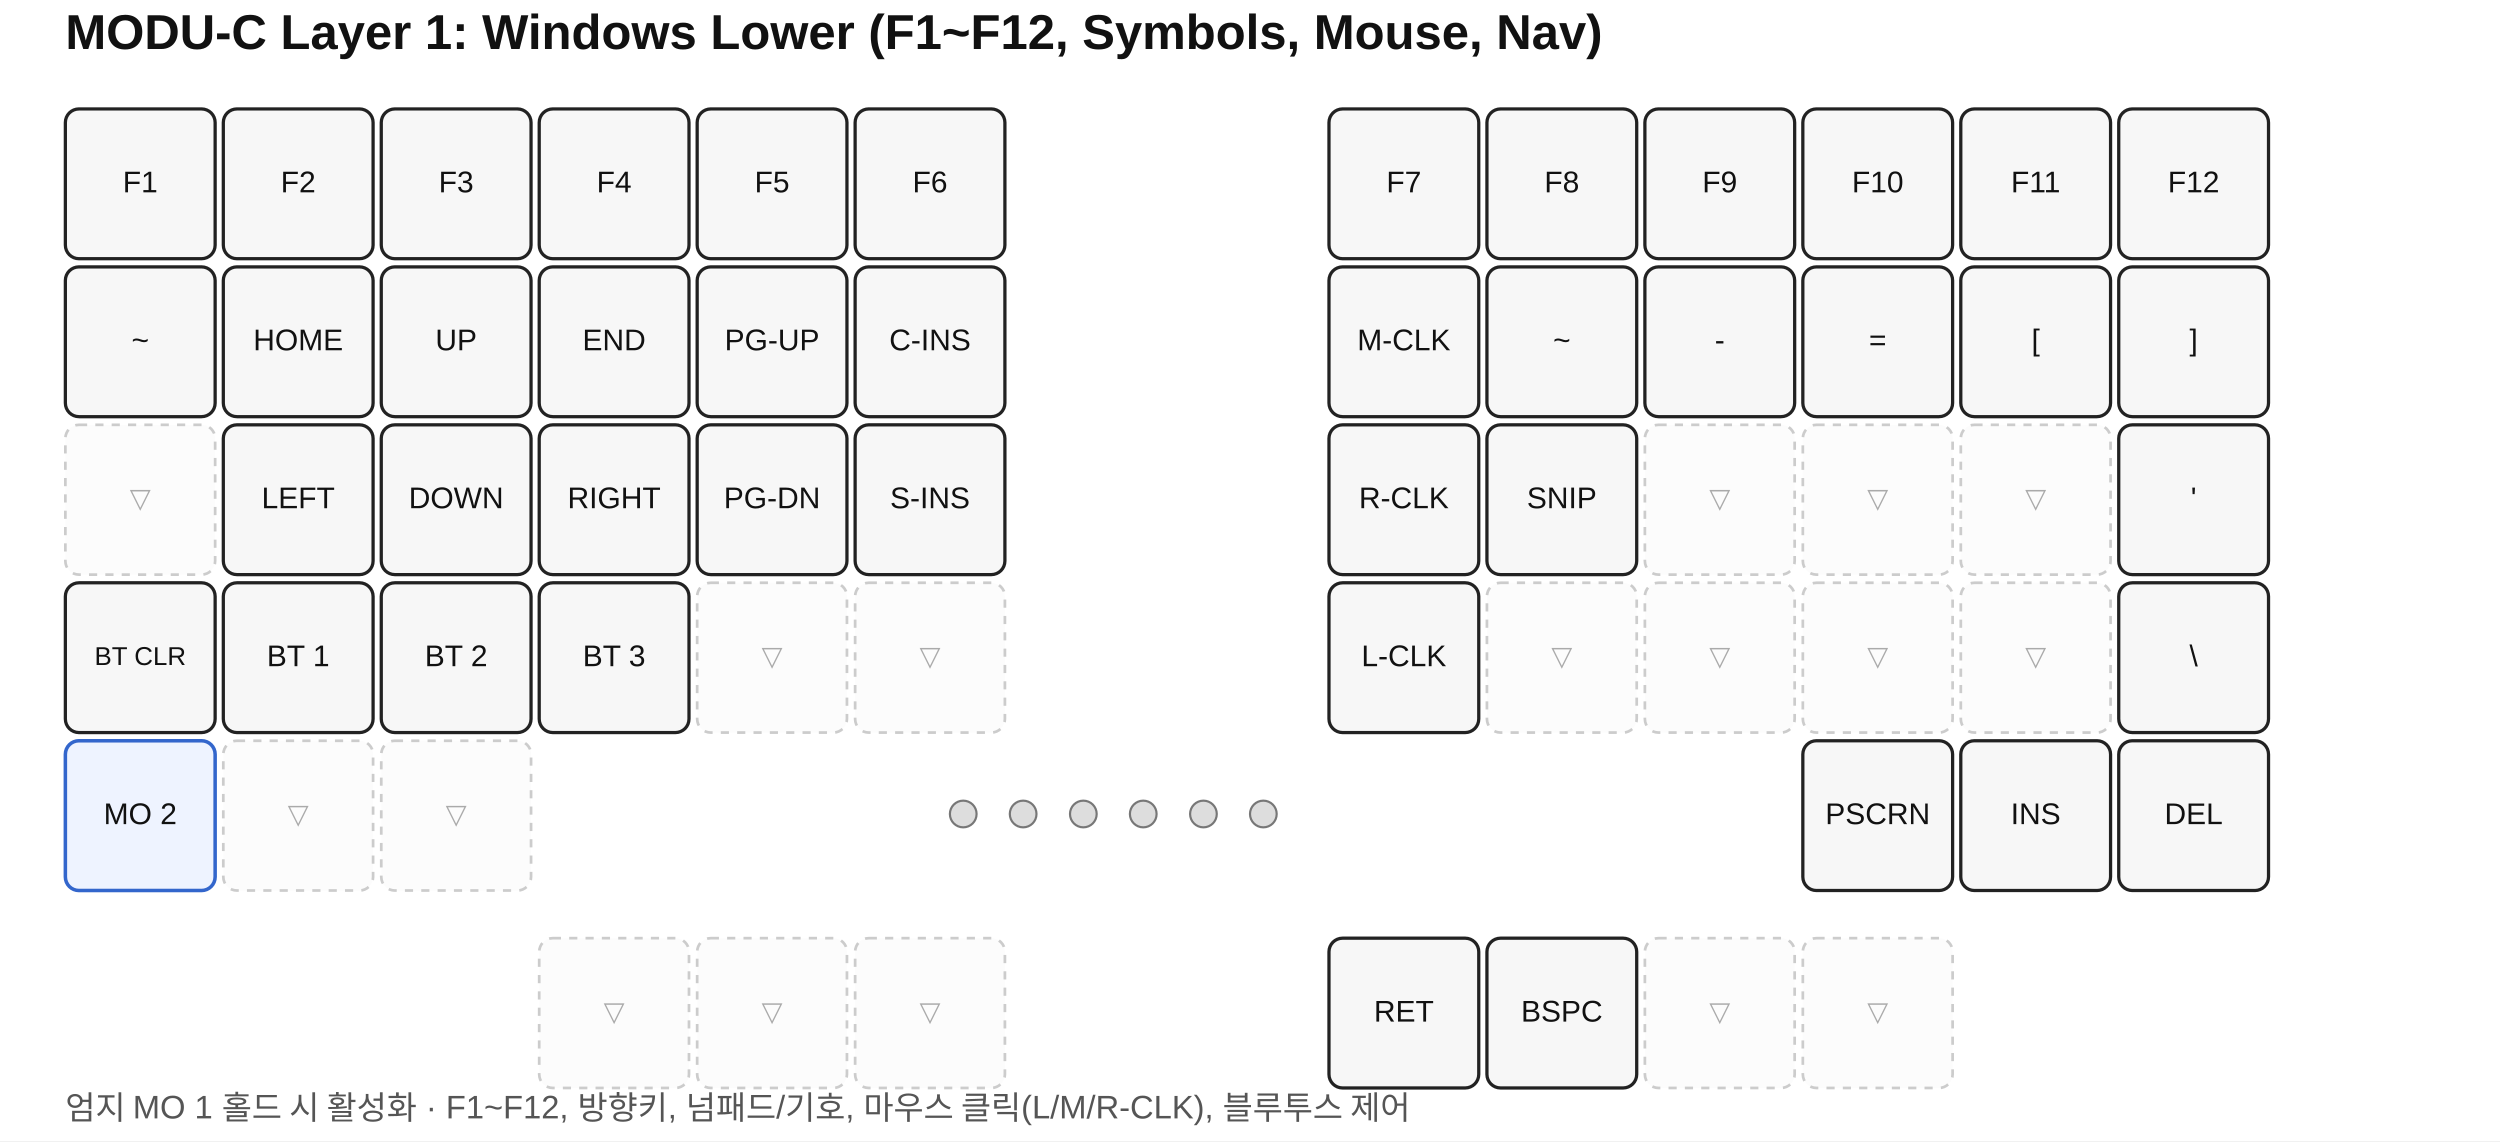
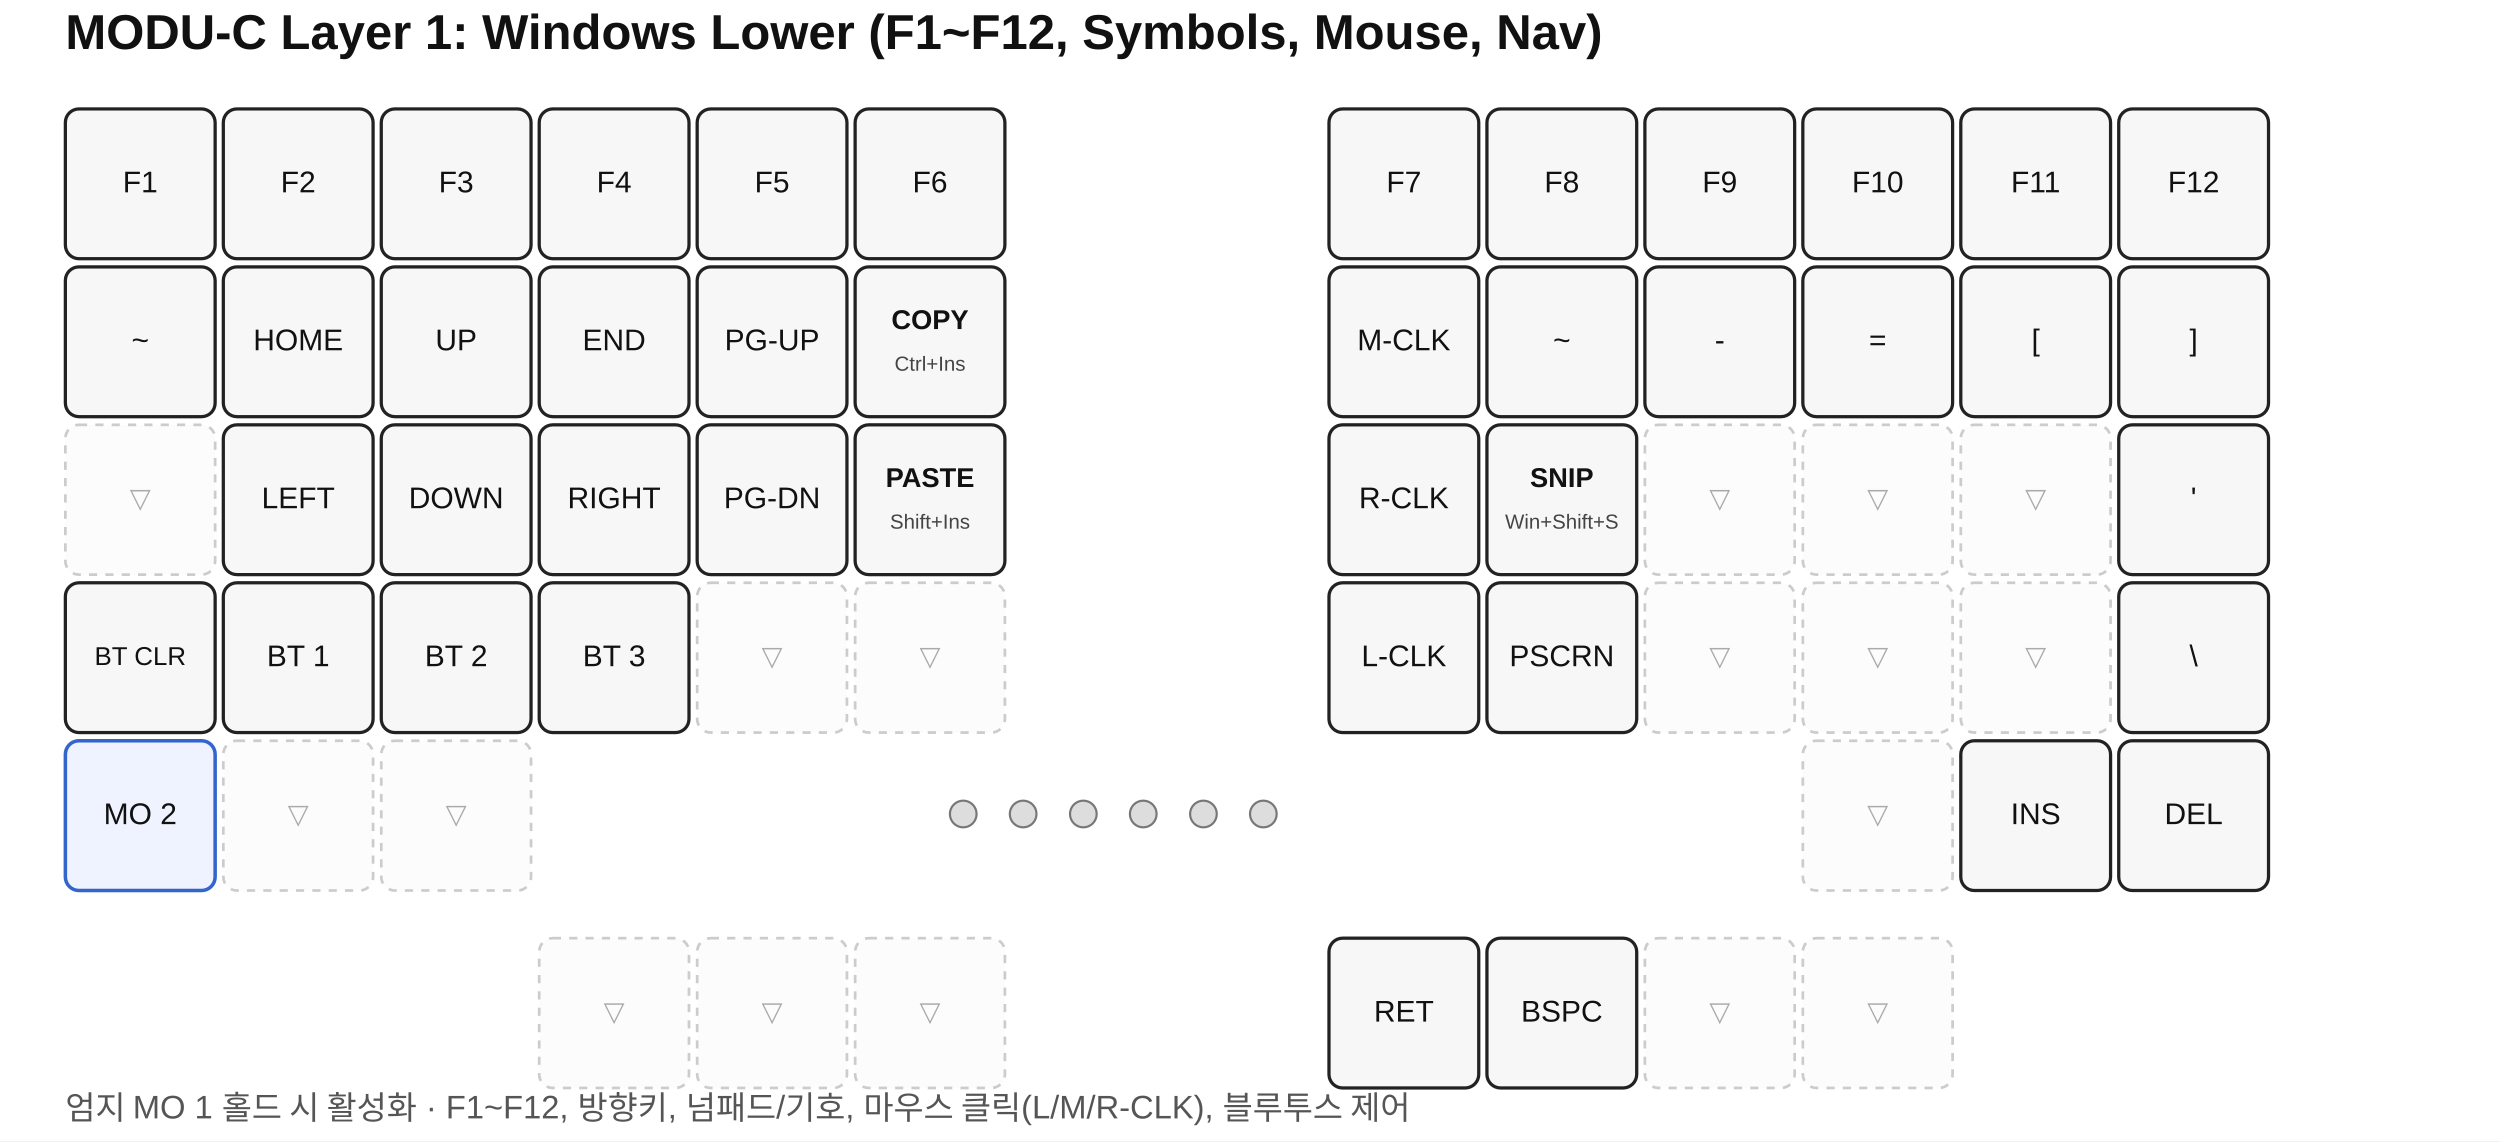
<svg xmlns="http://www.w3.org/2000/svg" width="918" height="419" viewBox="0 0 918 419">
  <rect width="100%" height="100%" fill="white" />
  <style>
text{font-family:Arial,sans-serif;fill:#111}
.key{fill:#f7f7f7;stroke:#222;stroke-width:1.2}
.trans{fill:#fcfcfc;stroke:#ccc;stroke-width:1;stroke-dasharray:3 3}
.mo{fill:#eef3ff;stroke:#3366cc;stroke-width:1.3}
.boot{fill:#ffeeee;stroke:#cc3333;stroke-width:1.3}
.none{fill:#ddd;stroke:#777;stroke-width:0.8}
.title{font-weight:700;font-size:18px}
.note{font-size:12px;fill:#555}
.label{font-size:11px;text-anchor:middle;dominant-baseline:middle}
.label-sm{font-size:9.5px;text-anchor:middle;dominant-baseline:middle}
+ .label-multi-1{font-size:10px;font-weight:700;text-anchor:middle;dominant-baseline:middle}
+ .label-multi-2{font-size:7.5px;text-anchor:middle;dominant-baseline:middle;fill:#444}
.label-trans{font-size:10px;text-anchor:middle;dominant-baseline:middle;fill:#aaa}
</style>
  <text x="24" y="18" class="title">MODU-C Layer 1: Windows Lower (F1~F12, Symbols, Mouse, Nav)</text>
  <rect class="key" x="24.0" y="40.0" width="55.0" height="55.0" rx="5" />
  <text class="label" x="51.5" y="67.5">F1</text>
  <rect class="key" x="82.0" y="40.0" width="55.0" height="55.0" rx="5" />
  <text class="label" x="109.5" y="67.5">F2</text>
  <rect class="key" x="140.0" y="40.0" width="55.0" height="55.0" rx="5" />
  <text class="label" x="167.5" y="67.5">F3</text>
  <rect class="key" x="198.0" y="40.0" width="55.0" height="55.0" rx="5" />
  <text class="label" x="225.5" y="67.5">F4</text>
  <rect class="key" x="256.0" y="40.0" width="55.0" height="55.0" rx="5" />
  <text class="label" x="283.5" y="67.5">F5</text>
  <rect class="key" x="314.0" y="40.0" width="55.0" height="55.0" rx="5" />
  <text class="label" x="341.5" y="67.5">F6</text>
  <rect class="key" x="488.0" y="40.0" width="55.0" height="55.0" rx="5" />
  <text class="label" x="515.5" y="67.5">F7</text>
  <rect class="key" x="546.0" y="40.0" width="55.0" height="55.0" rx="5" />
  <text class="label" x="573.5" y="67.5">F8</text>
  <rect class="key" x="604.0" y="40.0" width="55.0" height="55.0" rx="5" />
  <text class="label" x="631.5" y="67.5">F9</text>
  <rect class="key" x="662.0" y="40.0" width="55.0" height="55.0" rx="5" />
  <text class="label" x="689.5" y="67.5">F10</text>
  <rect class="key" x="720.0" y="40.0" width="55.0" height="55.0" rx="5" />
  <text class="label" x="747.5" y="67.5">F11</text>
  <rect class="key" x="778.0" y="40.0" width="55.0" height="55.0" rx="5" />
  <text class="label" x="805.5" y="67.5">F12</text>
  <rect class="key" x="24.0" y="98.0" width="55.0" height="55.0" rx="5" />
  <text class="label" x="51.5" y="125.5">~</text>
  <rect class="key" x="82.0" y="98.0" width="55.0" height="55.0" rx="5" />
  <text class="label" x="109.5" y="125.5">HOME</text>
  <rect class="key" x="140.0" y="98.0" width="55.0" height="55.0" rx="5" />
  <text class="label" x="167.5" y="125.5">UP</text>
  <rect class="key" x="198.0" y="98.0" width="55.0" height="55.0" rx="5" />
  <text class="label" x="225.5" y="125.5">END</text>
  <rect class="key" x="256.0" y="98.0" width="55.0" height="55.0" rx="5" />
  <text class="label" x="283.5" y="125.5">PG-UP</text>
  <rect class="key" x="314.0" y="98.0" width="55.0" height="55.0" rx="5" />
-   <text class="label" x="341.5" y="125.5">C-INS</text>
+   <text class="label-multi-1" x="341.5" y="118.0">COPY</text>
+   <text class="label-multi-2" x="341.5" y="134.0">Ctrl+Ins</text>
  <rect class="key" x="488.0" y="98.0" width="55.0" height="55.0" rx="5" />
  <text class="label" x="515.5" y="125.5">M-CLK</text>
  <rect class="key" x="546.0" y="98.0" width="55.0" height="55.0" rx="5" />
  <text class="label" x="573.5" y="125.5">~</text>
  <rect class="key" x="604.0" y="98.0" width="55.0" height="55.0" rx="5" />
  <text class="label" x="631.5" y="125.5">-</text>
  <rect class="key" x="662.0" y="98.0" width="55.0" height="55.0" rx="5" />
  <text class="label" x="689.5" y="125.5">=</text>
  <rect class="key" x="720.0" y="98.0" width="55.0" height="55.0" rx="5" />
  <text class="label" x="747.5" y="125.5">[</text>
  <rect class="key" x="778.0" y="98.0" width="55.0" height="55.0" rx="5" />
  <text class="label" x="805.5" y="125.5">]</text>
  <rect class="trans" x="24.0" y="156.0" width="55.0" height="55.0" rx="5" />
  <text class="label-trans" x="51.5" y="183.5">▽</text>
  <rect class="key" x="82.0" y="156.0" width="55.0" height="55.0" rx="5" />
  <text class="label" x="109.5" y="183.5">LEFT</text>
  <rect class="key" x="140.0" y="156.0" width="55.0" height="55.0" rx="5" />
  <text class="label" x="167.5" y="183.5">DOWN</text>
  <rect class="key" x="198.0" y="156.0" width="55.0" height="55.0" rx="5" />
  <text class="label" x="225.5" y="183.5">RIGHT</text>
  <rect class="key" x="256.0" y="156.0" width="55.0" height="55.0" rx="5" />
  <text class="label" x="283.5" y="183.5">PG-DN</text>
  <rect class="key" x="314.0" y="156.0" width="55.0" height="55.0" rx="5" />
-   <text class="label" x="341.5" y="183.5">S-INS</text>
+   <text class="label-multi-1" x="341.5" y="176.0">PASTE</text>
+   <text class="label-multi-2" x="341.5" y="192.0">Shift+Ins</text>
  <rect class="key" x="488.0" y="156.0" width="55.0" height="55.0" rx="5" />
  <text class="label" x="515.5" y="183.5">R-CLK</text>
  <rect class="key" x="546.0" y="156.0" width="55.0" height="55.0" rx="5" />
-   <text class="label" x="573.5" y="183.5">SNIP</text>
+   <text class="label-multi-1" x="573.5" y="176.0">SNIP</text>
+   <text class="label-multi-2" x="573.5" y="192.0">Win+Shift+S</text>
  <rect class="trans" x="604.0" y="156.0" width="55.0" height="55.0" rx="5" />
  <text class="label-trans" x="631.5" y="183.5">▽</text>
  <rect class="trans" x="662.0" y="156.0" width="55.0" height="55.0" rx="5" />
  <text class="label-trans" x="689.5" y="183.5">▽</text>
  <rect class="trans" x="720.0" y="156.0" width="55.0" height="55.0" rx="5" />
  <text class="label-trans" x="747.5" y="183.5">▽</text>
  <rect class="key" x="778.0" y="156.0" width="55.0" height="55.0" rx="5" />
  <text class="label" x="805.5" y="183.5">'</text>
  <rect class="key" x="24.0" y="214.0" width="55.0" height="55.0" rx="5" />
  <text class="label-sm" x="51.5" y="241.5">BT CLR</text>
  <rect class="key" x="82.0" y="214.0" width="55.0" height="55.0" rx="5" />
  <text class="label" x="109.5" y="241.5">BT 1</text>
  <rect class="key" x="140.0" y="214.0" width="55.0" height="55.0" rx="5" />
  <text class="label" x="167.5" y="241.5">BT 2</text>
  <rect class="key" x="198.0" y="214.0" width="55.0" height="55.0" rx="5" />
  <text class="label" x="225.5" y="241.5">BT 3</text>
  <rect class="trans" x="256.0" y="214.0" width="55.0" height="55.0" rx="5" />
  <text class="label-trans" x="283.5" y="241.5">▽</text>
  <rect class="trans" x="314.0" y="214.0" width="55.0" height="55.0" rx="5" />
  <text class="label-trans" x="341.5" y="241.5">▽</text>
  <rect class="key" x="488.0" y="214.0" width="55.0" height="55.0" rx="5" />
  <text class="label" x="515.5" y="241.5">L-CLK</text>
-   <rect class="trans" x="546.0" y="214.0" width="55.0" height="55.0" rx="5" />
-   <text class="label-trans" x="573.5" y="241.5">▽</text>
+   <rect class="key" x="546.0" y="214.0" width="55.0" height="55.0" rx="5" />
+   <text class="label" x="573.5" y="241.5">PSCRN</text>
  <rect class="trans" x="604.0" y="214.0" width="55.0" height="55.0" rx="5" />
  <text class="label-trans" x="631.5" y="241.5">▽</text>
  <rect class="trans" x="662.0" y="214.0" width="55.0" height="55.0" rx="5" />
  <text class="label-trans" x="689.5" y="241.5">▽</text>
  <rect class="trans" x="720.0" y="214.0" width="55.0" height="55.0" rx="5" />
  <text class="label-trans" x="747.5" y="241.5">▽</text>
  <rect class="key" x="778.0" y="214.0" width="55.0" height="55.0" rx="5" />
  <text class="label" x="805.5" y="241.5">\</text>
  <rect class="mo" x="24.0" y="272.0" width="55.0" height="55.0" rx="5" />
  <text class="label" x="51.5" y="299.5">MO 2</text>
  <rect class="trans" x="82.0" y="272.0" width="55.0" height="55.0" rx="5" />
  <text class="label-trans" x="109.5" y="299.5">▽</text>
  <rect class="trans" x="140.0" y="272.0" width="55.0" height="55.0" rx="5" />
  <text class="label-trans" x="167.5" y="299.5">▽</text>
  <rect class="none" x="348.8" y="294.0" width="9.8" height="9.8" rx="5" />
  <rect class="none" x="370.8" y="294.0" width="9.8" height="9.8" rx="5" />
  <rect class="none" x="392.9" y="294.0" width="9.8" height="9.8" rx="5" />
  <rect class="none" x="414.9" y="294.0" width="9.8" height="9.8" rx="5" />
  <rect class="none" x="437.0" y="294.0" width="9.8" height="9.8" rx="5" />
  <rect class="none" x="459.0" y="294.0" width="9.8" height="9.8" rx="5" />
-   <rect class="key" x="662.0" y="272.0" width="55.0" height="55.0" rx="5" />
-   <text class="label" x="689.5" y="299.5">PSCRN</text>
+   <rect class="trans" x="662.0" y="272.0" width="55.0" height="55.0" rx="5" />
+   <text class="label-trans" x="689.5" y="299.5">▽</text>
  <rect class="key" x="720.0" y="272.0" width="55.0" height="55.0" rx="5" />
  <text class="label" x="747.5" y="299.5">INS</text>
  <rect class="key" x="778.0" y="272.0" width="55.0" height="55.0" rx="5" />
  <text class="label" x="805.5" y="299.5">DEL</text>
  <rect class="trans" x="198.0" y="344.5" width="55.0" height="55.0" rx="5" />
  <text class="label-trans" x="225.5" y="372.0">▽</text>
  <rect class="trans" x="256.0" y="344.5" width="55.0" height="55.0" rx="5" />
  <text class="label-trans" x="283.5" y="372.0">▽</text>
  <rect class="trans" x="314.0" y="344.5" width="55.0" height="55.0" rx="5" />
  <text class="label-trans" x="341.5" y="372.0">▽</text>
  <rect class="key" x="488.0" y="344.5" width="55.0" height="55.0" rx="5" />
  <text class="label" x="515.5" y="372.0">RET</text>
  <rect class="key" x="546.0" y="344.5" width="55.0" height="55.0" rx="5" />
  <text class="label" x="573.5" y="372.0">BSPC</text>
  <rect class="trans" x="604.0" y="344.5" width="55.0" height="55.0" rx="5" />
  <text class="label-trans" x="631.5" y="372.0">▽</text>
  <rect class="trans" x="662.0" y="344.5" width="55.0" height="55.0" rx="5" />
  <text class="label-trans" x="689.5" y="372.0">▽</text>
  <text x="24" y="411" class="note">엄지 MO 1 홀드 시 활성화 · F1~F12, 방향키, 넘패드/기호, 마우스 클릭(L/M/R-CLK), 블루투스 제어</text>
</svg>
